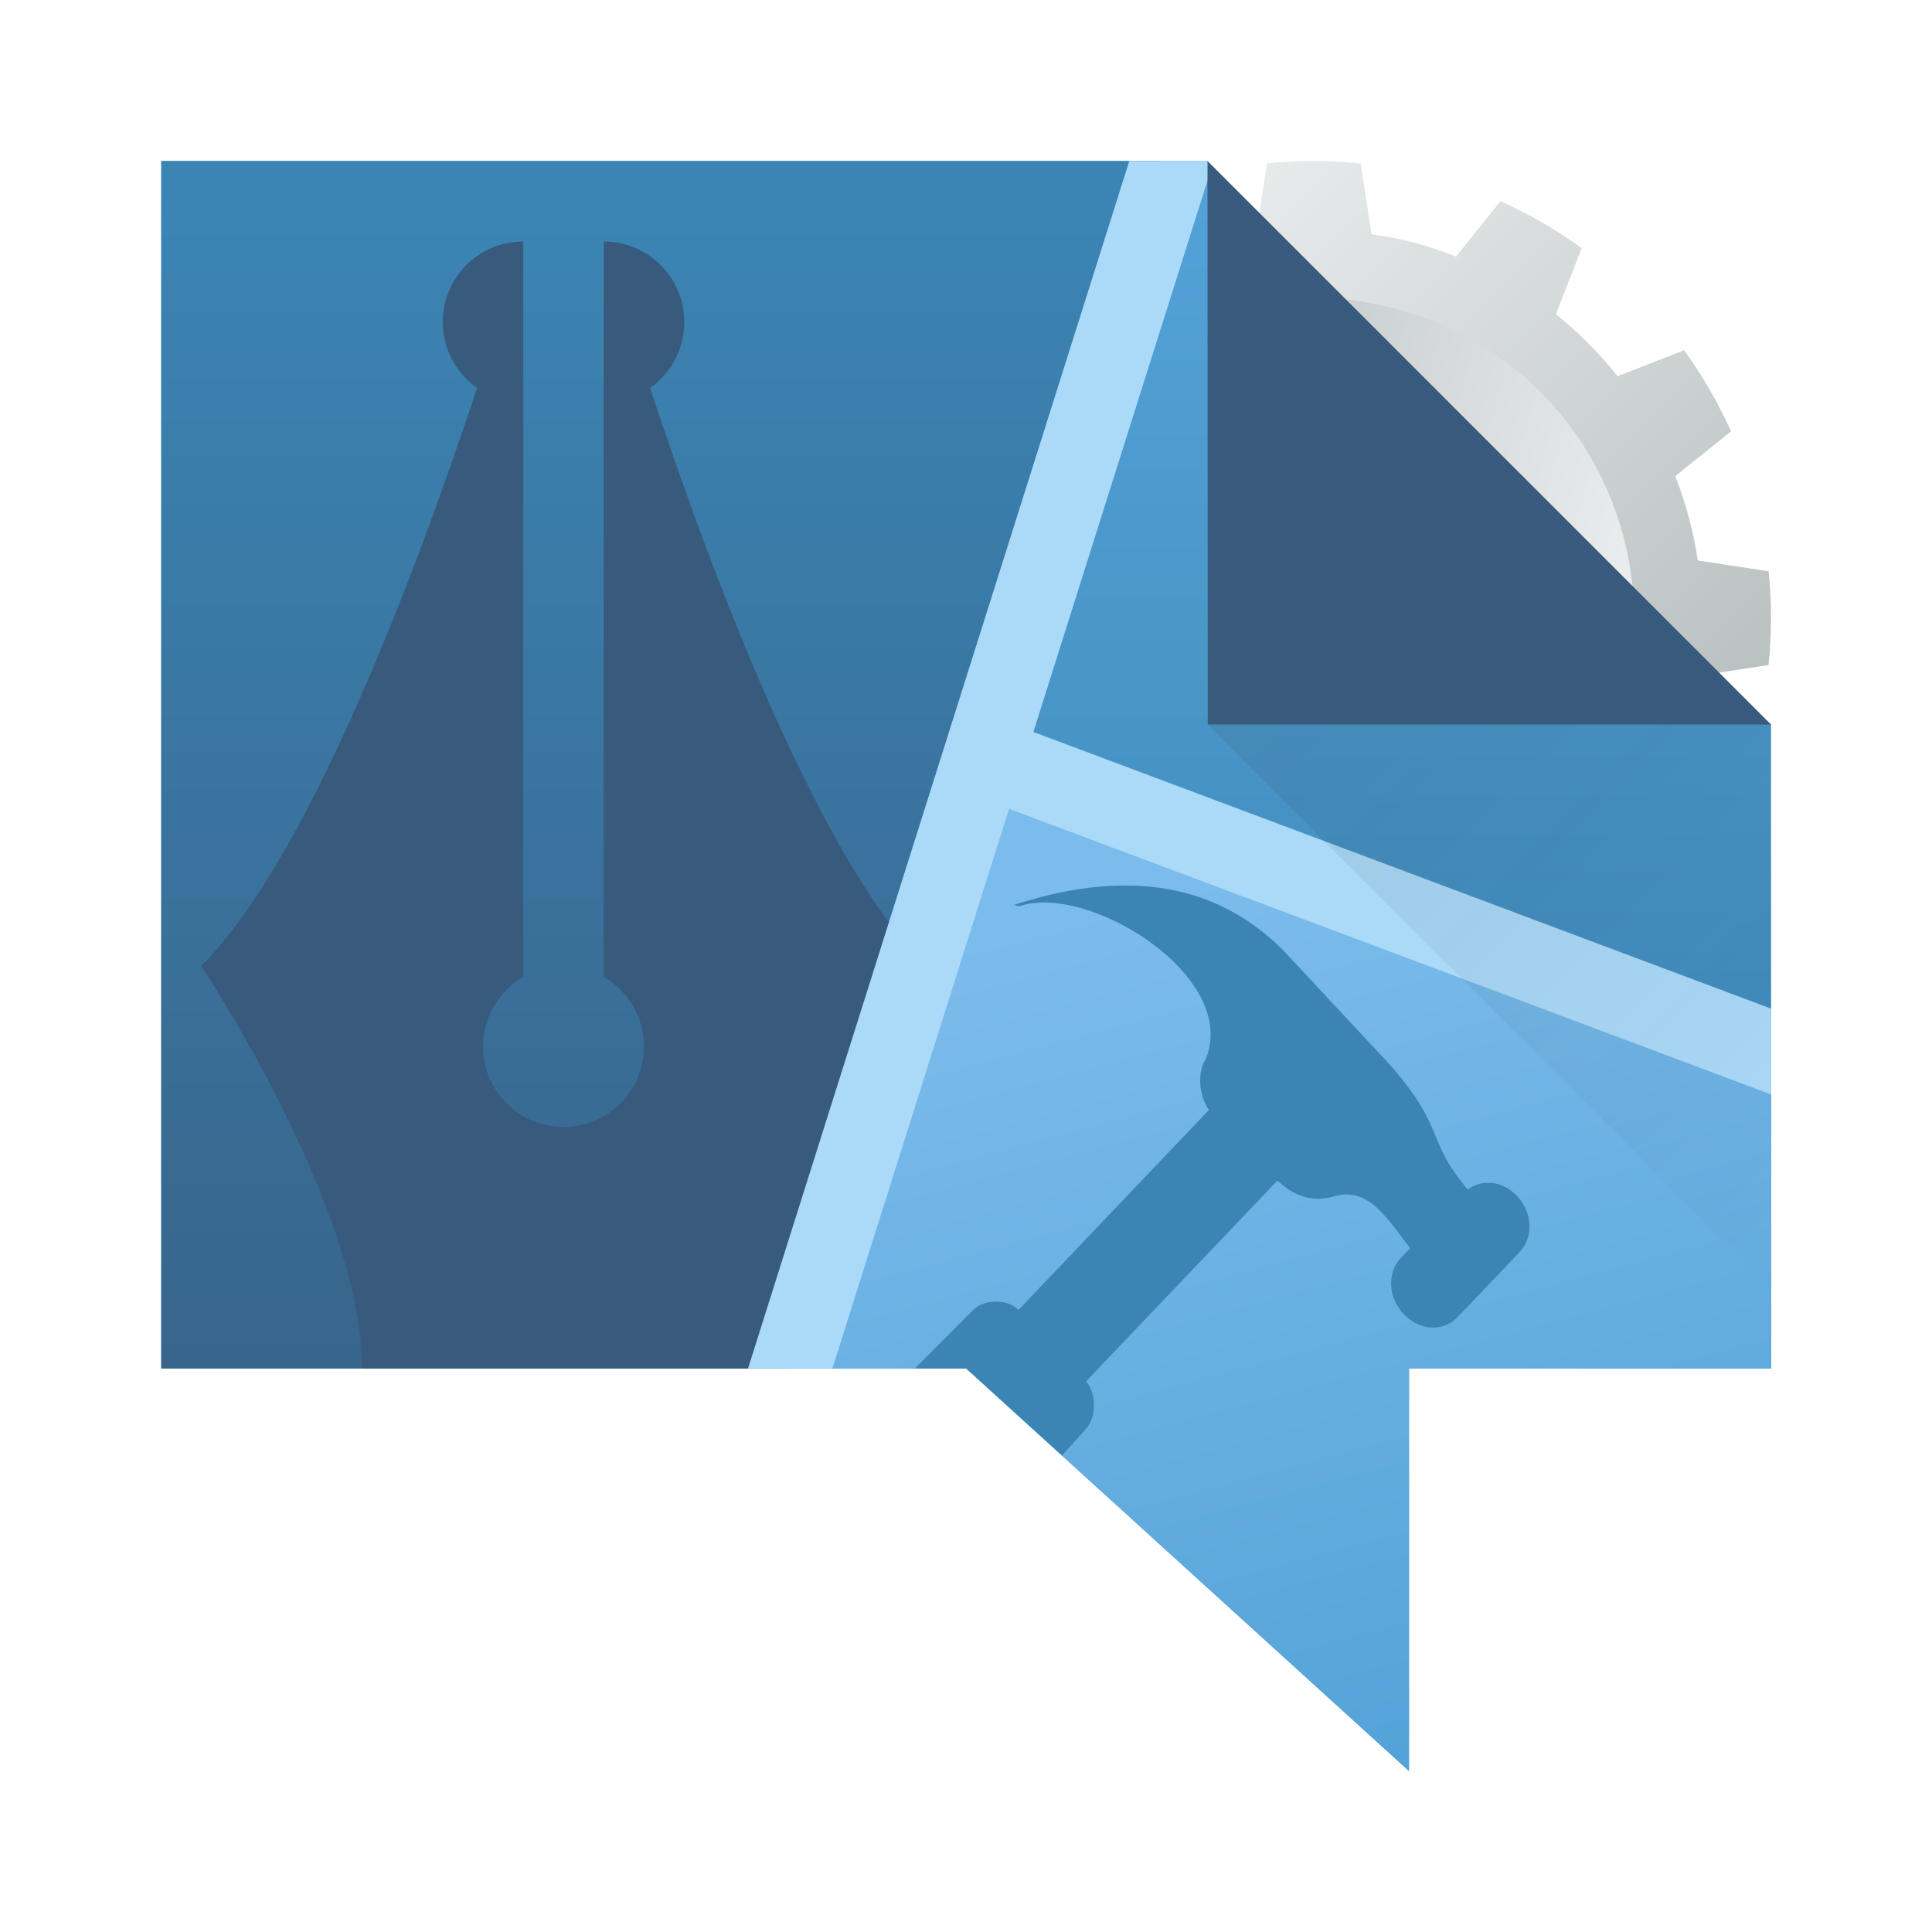
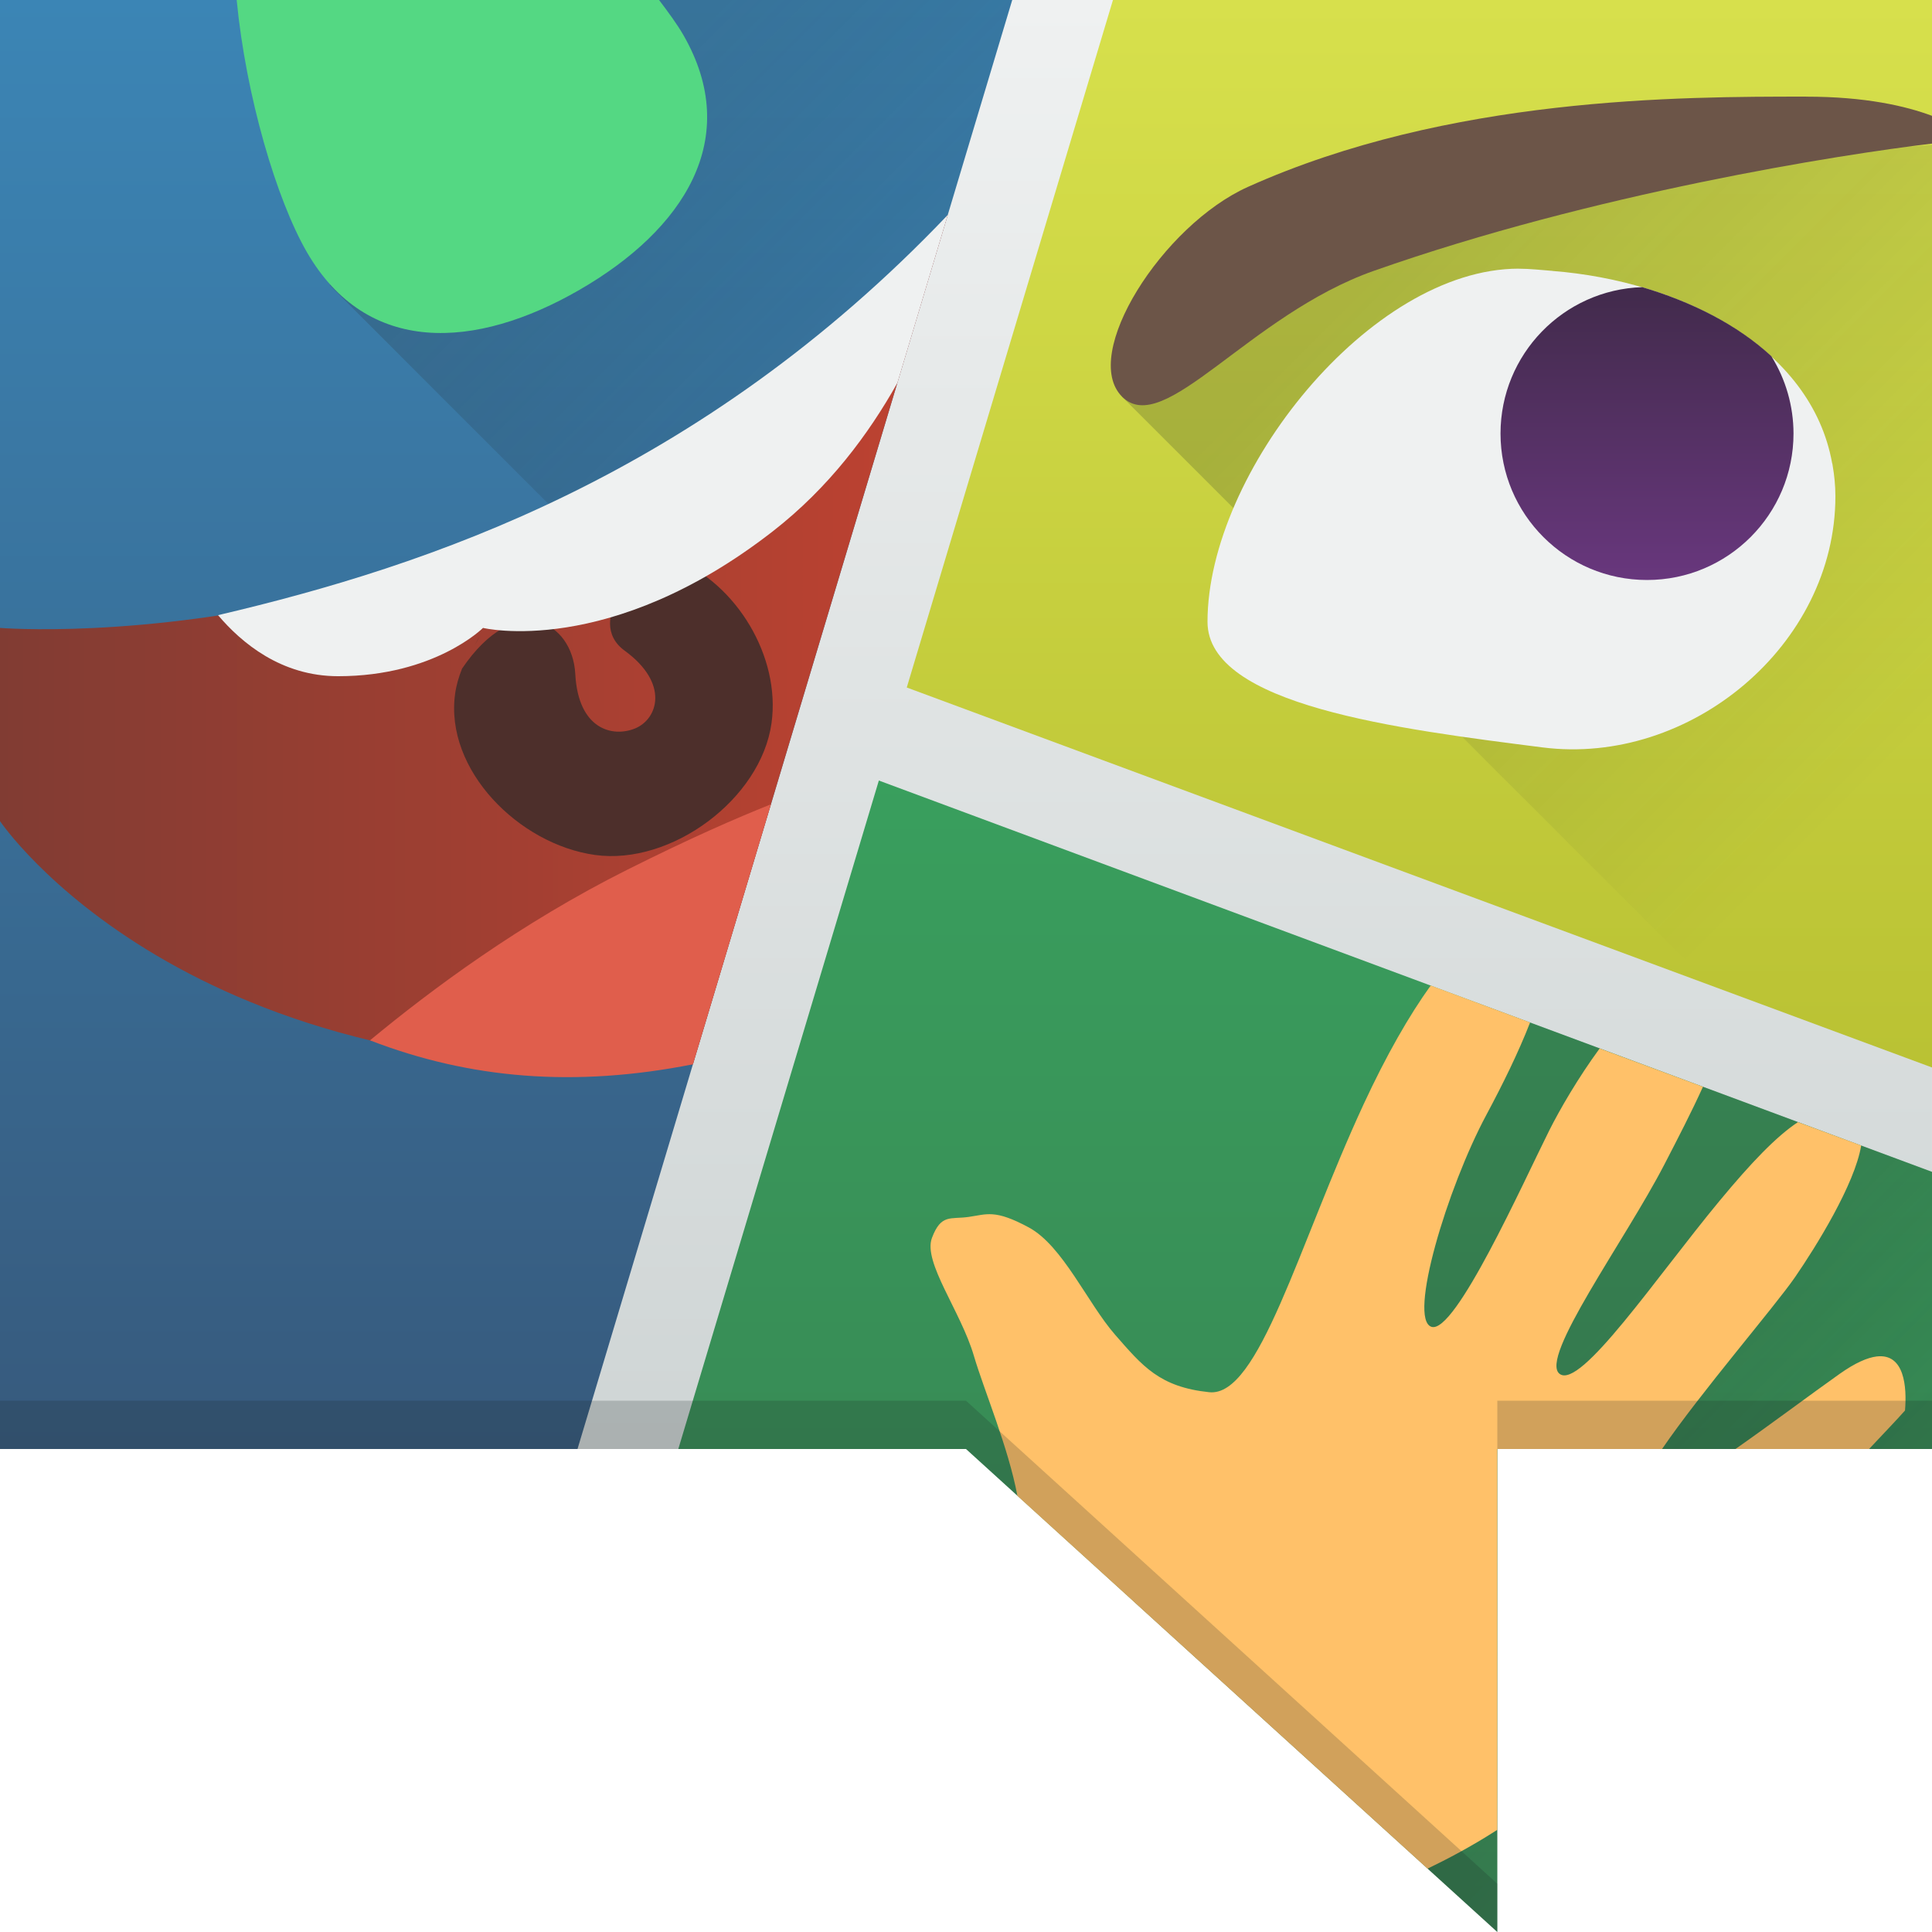
- <svg xmlns="http://www.w3.org/2000/svg" xmlns:ns2="http://www.openswatchbook.org/uri/2009/osb" xmlns:xlink="http://www.w3.org/1999/xlink" width="48" height="48" id="svg2" version="1.1">
-   <defs id="defs4">
-     <linearGradient id="linearGradient4489">
-       <stop style="stop-color:#7cbcec;stop-opacity:1" offset="0" id="stop4491" />
-       <stop style="stop-color:#54a3d8;stop-opacity:1" offset="1" id="stop4493" />
+ <svg xmlns="http://www.w3.org/2000/svg" xmlns:xlink="http://www.w3.org/1999/xlink" version="1.1" viewBox="0 0 128 128">
+   <defs>
+     <linearGradient id="linearGradient4227-4">
+       <stop stop-color="#292c2f" offset="0" />
+       <stop stop-opacity="0" offset="1" />
    </linearGradient>
-     <linearGradient id="linearGradient4481">
-       <stop style="stop-color:#3b85b5;stop-opacity:1" offset="0" id="stop4483" />
-       <stop style="stop-color:#54a3d8;stop-opacity:1" offset="1" id="stop4485" />
+     <linearGradient id="linearGradient4421" x1="394.571" x2="394.571" y1="533.798" y2="503.798" gradientUnits="userSpaceOnUse">
+       <stop stop-color="#375a7d" offset="0" />
+       <stop stop-color="#3b85b5" offset="1" />
    </linearGradient>
-     <linearGradient id="linearGradient4473">
-       <stop style="stop-color:#375a7d;stop-opacity:1" offset="0" id="stop4475" />
-       <stop style="stop-color:#3b85b5;stop-opacity:1" offset="1" id="stop4477" />
+     <linearGradient id="linearGradient4560" x1="409.528" x2="409.528" y1="544.694" y2="503.798" gradientUnits="userSpaceOnUse">
+       <stop stop-color="#377d50" offset="0" />
+       <stop stop-color="#3bb566" offset="1" />
    </linearGradient>
-     <linearGradient id="a" y1="44" x1="27" y2="33" x2="19" gradientUnits="userSpaceOnUse" gradientTransform="matrix(1,0,0,1.25,-5,-6)">
-       <stop stop-color="#18222a" id="stop7" />
-       <stop offset="1" stop-color="#566069" id="stop9" />
+     <linearGradient id="linearGradient4568" x1="409.528" x2="409.528" y1="527.93" y2="503.798" gradientUnits="userSpaceOnUse">
+       <stop stop-color="#b7bf31" offset="0" />
+       <stop stop-color="#d7e04c" offset="1" />
    </linearGradient>
-     <linearGradient id="b" y1="36" y2="32" x2="0" gradientUnits="userSpaceOnUse" gradientTransform="translate(-4.5,4)">
-       <stop stop-color="#f39c12" id="stop12" />
-       <stop offset="1" stop-color="#f5ab35" id="stop14" />
+     <linearGradient id="linearGradient4576" x1="388.571" x2="408.194" y1="517.07" y2="517.07" gradientUnits="userSpaceOnUse">
+       <stop stop-color="#813c33" offset="0" />
+       <stop stop-color="#bf4231" offset="1" />
    </linearGradient>
-     <linearGradient id="c" y1="543.8" y2="503.8" gradientUnits="userSpaceOnUse" x2="0" gradientTransform="matrix(1.125,0,0,1,-481.64,-499.8)">
-       <stop stop-color="#bd8d48" id="stop17" />
-       <stop offset="1" stop-color="#e8b971" id="stop19" />
+     <linearGradient id="linearGradient4586" x1="417.015" x2="427.468" y1="509.404" y2="519.857" gradientTransform="translate(-384.5714,-499.798)" gradientUnits="userSpaceOnUse">
+       <stop stop-color="#172525" offset="0" />
+       <stop stop-color="#172525" stop-opacity="0" offset="1" />
    </linearGradient>
-     <linearGradient id="d" y1="541.8" y2="505.8" gradientUnits="userSpaceOnUse" x2="0" gradientTransform="translate(-430.57,-499.8)">
-       <stop stop-color="#d8dcde" id="stop22" />
-       <stop offset="1" stop-color="#f9fafb" id="stop24" />
+     <linearGradient id="linearGradient4560-9" x1="419.232" x2="424.571" y1="533.798" y2="539.138" gradientTransform="translate(-384.5714,-499.798)" gradientUnits="userSpaceOnUse" xlink:href="#linearGradient4227-4" />
+     <linearGradient id="linearGradient4676" x1="399.571" x2="407.571" y1="507.798" y2="515.798" gradientTransform="translate(-384.5714,-499.798)" gradientUnits="userSpaceOnUse" xlink:href="#linearGradient4227-4" />
+     <linearGradient id="linearGradient4817" x1="402.571" x2="402.571" y1="503.798" y2="533.798" gradientUnits="userSpaceOnUse">
+       <stop stop-color="#eff1f1" offset="0" />
+       <stop stop-color="#cfd5d5" offset="1" />
    </linearGradient>
-     <linearGradient id="e" y1="542.8" y2="504.8" gradientUnits="userSpaceOnUse" x2="0" gradientTransform="translate(-430.57,-499.8)">
-       <stop stop-color="#977a5c" id="stop27" />
-       <stop offset="1" stop-color="#9d8062" id="stop29" />
+     <linearGradient id="linearGradient4216" x1="422.671" x2="422.671" y1="515.806" y2="509.946" gradientUnits="userSpaceOnUse">
+       <stop stop-color="#68377d" offset="0" />
+       <stop stop-color="#432b4d" offset="1" />
    </linearGradient>
-     <linearGradient id="f" y1="4" x1="11" y2="22.13" x2="29.13" gradientUnits="userSpaceOnUse" gradientTransform="translate(7 4)">
-       <stop id="stop32" />
-       <stop offset="1" stop-opacity="0" id="stop34" />
-     </linearGradient>
-     <linearGradient id="g" y1="4" x1="8" y2="32" x2="21" gradientUnits="userSpaceOnUse" gradientTransform="translate(7,4)">
-       <stop stop-color="#bdc3c7" id="stop37" />
-       <stop offset="1" stop-color="#7f8c8d" id="stop39" />
-     </linearGradient>
-     <linearGradient xlink:href="#f" id="h" y1="8.773" x1="21.57" y2="29.2" x2="42" gradientUnits="userSpaceOnUse" />
-     <linearGradient xlink:href="#f" id="i" y1="39" x1="14" y2="46" x2="21" gradientUnits="userSpaceOnUse" gradientTransform="translate(-46,0)" />
-     <linearGradient gradientTransform="matrix(-1,0,0,1,432.57,499.8)" x2="0" gradientUnits="userSpaceOnUse" y2="4" y1="44" id="a-3">
-       <stop id="stop4218" stop-color="#197cf1" />
-       <stop id="stop4220" stop-color="#20bcfa" offset="1" />
-     </linearGradient>
-     <linearGradient gradientTransform="translate(25,-6)" gradientUnits="userSpaceOnUse" x2="0" y2="509.8" y1="515.8" id="b-6">
-       <stop id="stop4223" stop-color="#c61423" />
-       <stop id="stop4225" stop-color="#dc2b41" offset="1" />
-     </linearGradient>
-     <linearGradient gradientTransform="translate(-359.57-505.8)" gradientUnits="userSpaceOnUse" x2="418.57" y2="533.8" x1="388.57" y1="503.8" id="c-7">
-       <stop id="stop4228" stop-color="#292c2f" />
-       <stop id="stop4230" stop-opacity="0" offset="1" />
-     </linearGradient>
-     <linearGradient gradientTransform="translate(384.57,499.8)" gradientUnits="userSpaceOnUse" x2="0" y2="5" y1="9" id="d-5">
-       <stop id="stop4233" stop-color="#f7aeb4" />
-       <stop id="stop4235" stop-color="#f8d4d9" offset="1" />
-     </linearGradient>
-     <linearGradient gradientTransform="translate(-384.57,-499.8)" gradientUnits="userSpaceOnUse" x2="428.78" y2="510.8" x1="422.85" y1="504.87" id="e-3" xlink:href="#c-7" />
-     <linearGradient gradientTransform="matrix(0.99522,0.0977,-0.0977,0.99522,385.61,496.52)" gradientUnits="userSpaceOnUse" x2="33.466" y2="30.733" x1="23.719" y1="20.985" id="a-5">
-       <stop id="stop4283" />
-       <stop id="stop4285" stop-opacity="0" offset="1" />
-     </linearGradient>
-     <linearGradient gradientTransform="translate(0.006,0)" x2="0" gradientUnits="userSpaceOnUse" y2="4" y1="44" id="b-62">
-       <stop id="stop4288" stop-color="#2f74c8" />
-       <stop id="stop4290" stop-color="#4699d7" offset="1" />
-     </linearGradient>
-     <linearGradient gradientTransform="translate(31,10)" gradientUnits="userSpaceOnUse" x2="0" y2="492.8" y1="522.8" id="c-9">
-       <stop id="stop4293" stop-color="#7cbaf8" />
-       <stop id="stop4295" stop-color="#f4fcff" offset="1" />
-     </linearGradient>
-     <linearGradient gradientTransform="translate(0.006,0)" x2="0" gradientUnits="userSpaceOnUse" y2="4" y1="44" id="b-62-1">
-       <stop id="stop4288-2" stop-color="#2f74c8" />
-       <stop id="stop4290-7" stop-color="#4699d7" offset="1" />
-     </linearGradient>
-     <linearGradient x2="36" gradientUnits="userSpaceOnUse" y2="1040.36" x1="13" y1="1016.36" id="a-9">
-       <stop id="stop4388" stop-color="#292c2f" />
-       <stop id="stop4390" stop-opacity="0" offset="1" />
-     </linearGradient>
-     <linearGradient gradientUnits="userSpaceOnUse" x2="0" y2="4" y1="44" id="b-3">
-       <stop id="stop4393" stop-color="#7cbaf8" />
-       <stop id="stop4395" stop-color="#f4fcff" offset="1" style="stop-color:#f4fcff;stop-opacity:1" />
-     </linearGradient>
-     <linearGradient gradientTransform="matrix(1.02857,0,0,1.2,-5.314,-4.8)" gradientUnits="userSpaceOnUse" x2="0" y2="9" y1="39" id="c-6">
-       <stop id="stop4398" stop-color="#197cf1" />
-       <stop id="stop4400" stop-color="#20bcfa" offset="1" />
-     </linearGradient>
-     <linearGradient gradientTransform="translate(-53.39,-40.971)" gradientUnits="userSpaceOnUse" x2="34.764" y2="29.398" x1="17.03" y1="13.444" id="a-0">
-       <stop id="stop4437" stop-color="#375a7d" />
-       <stop id="stop4439" stop-color="#377d50" offset="1" />
-     </linearGradient>
-     <linearGradient gradientTransform="translate(58.788 33.941)" gradientUnits="userSpaceOnUse" x2="-14.394" x1="-44.39" id="b-626">
-       <stop id="stop4442" stop-color="#b0b8b8" />
-       <stop id="stop4444" stop-color="#eff1f1" offset="1" />
-     </linearGradient>
-     <linearGradient gradientUnits="userSpaceOnUse" x2="-18.1" y2="-11.201" x1="-42.779" y1="-25.453" id="c-1">
-       <stop id="stop4447" stop-color="#338173" />
-       <stop id="stop4449" stop-color="#54d883" offset="1" />
-     </linearGradient>
-     <linearGradient gradientUnits="userSpaceOnUse" x2="27.05" x1="13.864" id="d-8">
-       <stop id="stop4452" stop-color="#7ceca4" />
-       <stop id="stop4454" stop-color="#e5fbf7" offset="1" />
-     </linearGradient>
-     <linearGradient gradientUnits="userSpaceOnUse" x2="40" y2="39" x1="24" y1="23" id="e-7">
-       <stop id="stop4457" stop-color="#292c2f" />
-       <stop id="stop4459" stop-opacity="0" offset="1" />
-     </linearGradient>
-     <linearGradient gradientTransform="matrix(-0.96593,-0.25882,0.25882,-0.96593,40.971,53.39)" gradientUnits="userSpaceOnUse" x2="40" y2="37" x1="3.242" y1="15.778" id="f-9" xlink:href="#b-626" />
-     <linearGradient xlink:href="#b-626-0" id="linearGradient4520-2" gradientUnits="userSpaceOnUse" gradientTransform="translate(58.788,33.941)" x1="-44.39" x2="-14.394" />
-     <linearGradient gradientTransform="translate(58.788,33.941)" gradientUnits="userSpaceOnUse" x2="-14.394" x1="-44.39" id="b-626-0">
-       <stop id="stop4442-2" stop-color="#b0b8b8" />
-       <stop id="stop4444-3" stop-color="#eff1f1" offset="1" />
-     </linearGradient>
-     <linearGradient gradientTransform="translate(58.788,33.941)" gradientUnits="userSpaceOnUse" x2="-14.394" x1="-44.39" id="linearGradient4535">
-       <stop id="stop4537" stop-color="#b0b8b8" />
-       <stop id="stop4539" stop-color="#eff1f1" offset="1" />
-     </linearGradient>
-     <linearGradient xlink:href="#b-626" id="linearGradient4569" gradientUnits="userSpaceOnUse" gradientTransform="matrix(-0.96593,-0.25882,0.25882,-0.96593,40.971,53.39)" x1="3.242" y1="15.778" x2="40" y2="37" />
-     <linearGradient xlink:href="#e-7" id="linearGradient4281" x1="30" y1="17" x2="45" y2="32" gradientUnits="userSpaceOnUse" />
-     <linearGradient ns2:paint="solid" id="linearGradient5777">
-       <stop id="stop5779" offset="0" style="stop-color:#000000;stop-opacity:1;" />
-     </linearGradient>
-     <linearGradient xlink:href="#linearGradient4473" id="linearGradient4479" x1="9.721" y1="43.875" x2="9.721" y2="4.5" gradientUnits="userSpaceOnUse" />
-     <linearGradient xlink:href="#linearGradient4481" id="linearGradient4487" x1="23.631" y1="32.875" x2="23.631" y2="3.75" gradientUnits="userSpaceOnUse" />
-     <linearGradient xlink:href="#linearGradient4489" id="linearGradient4495" x1="27.541" y1="22.375" x2="33.329" y2="43.978" gradientUnits="userSpaceOnUse" />
  </defs>
-   <g transform="matrix(0.5681459,0,0,0.5681459,19.00595,1.722965)" style="color:#000000;stroke-width:3;stroke-linejoin:round" id="g4464-5">
-     <circle cx="29.394" cy="16.971" r="15" transform="matrix(0.9659258,0.258819,-0.258819,0.9659258,0,0)" id="circle4466-9" style="fill:url(#linearGradient4520-2);stroke-linecap:round" />
-     <path d="m 21.952,43.884 a 20,20 0 0 0 4.097,0.006 l 0.475,-3.1 a 17,17 0 0 0 3.687,-0.985 l 1.956,2.441 a 20,20 0 0 0 3.549,-2.054 l -1.135,-2.911 a 17,17 0 0 0 2.71,-2.695 l 2.893,1.127 a 20,20 0 0 0 2.05,-3.553 l -2.422,-1.941 a 17,17 0 0 0 0.609,-1.819 17,17 0 0 0 0.369,-1.877 l 3.094,-0.475 a 20,20 0 0 0 0.006,-4.097 l -3.1,-0.475 a 17,17 0 0 0 -0.985,-3.687 l 2.441,-1.956 a 20,20 0 0 0 -2.054,-3.549 l -2.911,1.135 a 17,17 0 0 0 -2.695,-2.71 L 35.713,7.816 A 20,20 0 0 0 32.159,5.766 L 30.22,8.188 A 17,17 0 0 0 28.4,7.579 17,17 0 0 0 26.523,7.21 L 26.05,4.116 A 20,20 0 0 0 21.953,4.11 L 21.476,7.21 A 17,17 0 0 0 17.789,8.196 L 15.833,5.755 a 20,20 0 0 0 -3.549,2.054 l 1.135,2.911 a 17,17 0 0 0 -2.71,2.695 L 7.816,12.287 a 20,20 0 0 0 -2.05,3.553 l 2.422,1.941 A 17,17 0 0 0 7.579,19.6 17,17 0 0 0 7.21,21.476 l -3.094,0.475 a 20,20 0 0 0 -0.006,4.097 l 3.1,0.475 a 17,17 0 0 0 0.985,3.687 l -2.441,1.956 a 20,20 0 0 0 2.054,3.549 l 2.911,-1.135 a 17,17 0 0 0 2.695,2.71 l -1.127,2.893 a 20,20 0 0 0 3.553,2.05 l 1.941,-2.422 a 17,17 0 0 0 1.819,0.609 17,17 0 0 0 1.877,0.369 z m -1.575,-6.361 a 14,14 0 0 1 -9.899,-17.146 14,14 0 0 1 17.146,-9.899 14,14 0 0 1 9.899,17.146 14,14 0 0 1 -17.146,9.899" id="path4468-2" style="fill:url(#linearGradient4569)" />
+   <g transform="translate(-384.5714,-499.798)">
+     <g transform="matrix(3.199994,0,0,3.199994,-858.8545,-1112.352)">
+       <rect x="388.571" y="503.798" width="40" height="30" fill="url(#linearGradient4817)" />
+       <path d="m388.571 503.798v30h11.957l9-30h-20.957z" fill="url(#linearGradient4421)" fill-rule="evenodd" />
+       <path transform="translate(384.5714,499.798)" d="M 17.646,4 10.828,9.906 20.334,19.412 24.957,4 Z" fill="url(#linearGradient4676)" opacity=".2" />
+       <path d="m411.614 503.798-4.269 14.234 21.227 7.867v-22.102h-16.957z" fill="url(#linearGradient4568)" fill-rule="evenodd" />
+       <path transform="translate(384.5714,499.798)" d="M 44,7 30,8 27.23,12.213 39.422,24.404 44,26.102 Z" fill="url(#linearGradient4586)" opacity=".2" />
+       <path d="m406.767 519.958-4.152 13.84h5.957l11 10v-10h9v-5.738z" fill="url(#linearGradient4560)" fill-rule="evenodd" />
+       <path d="m408.194 508.247c-7.994 9.513-19.623 8.551-19.623 8.551v4s3.855 5.737 14.346 5.035z" fill="url(#linearGradient4576)" />
+       <path d="m402.547 515.369c-0.761 4e-3 -1.894 1.28-1.042 1.901 0.933 0.681 0.683 1.417 0.216 1.609-0.467 0.192-1.178 0.02-1.239-1.126-0.058-1.091-1.235-1.745-2.344-0.113-0.069 0.173-0.12 0.347-0.144 0.522-0.219 1.576 1.321 3.118 2.897 3.337 1.576 0.219 3.435-1.155 3.654-2.731 0.19-1.37-0.722-2.882-1.999-3.398zm-4.048 1.616c-0.042 0.058-0.069 0.12-0.106 0.18z" fill="#4d2f2b" />
+       <path transform="translate(384.5714,499.798)" d="M 23.623,8.449 C 18.476,13.852 12.852,15.719 8.514,16.736 8.998,17.307 9.82,18 11,18 c 2,0 3,-1 3,-1 0,0 2.614,0.635 6,-2 1.166,-0.908 1.984,-2.012 2.58,-3.074 z" fill="#eff1f1" />
+       <path transform="translate(384.5714,499.798)" d="m19.961 20.652c-0.739 0.296-1.639 0.687-2.961 1.348-2.231 1.116-4.078 2.495-5.34 3.539 2.061 0.796 4.231 0.981 6.686 0.496z" fill="#e05e4c" />
+       <path transform="translate(384.5714,499.798)" d="M 34.568,24.758 27.479,37.162 35,44 V 34 h 9 v -5.738 z" fill="url(#linearGradient4560-9)" fill-rule="evenodd" opacity=".2" />
+       <path transform="translate(384.5714,499.798)" d="m33.621 24.404c-0.444 0.617-0.914 1.434-1.391 2.463-1.354 2.924-2.166 6.065-3.195 5.957-1.029-0.108-1.379-0.539-1.949-1.191-0.57-0.653-1.083-1.842-1.787-2.221s-0.865-0.271-1.244-0.217c-0.379 0.054-0.57-0.068-0.76 0.434-0.19 0.502 0.596 1.517 0.867 2.438 0.212 0.721 0.716 1.902 0.902 2.902l8.492 7.719c0.395-0.191 0.893-0.449 1.443-0.803v-7.885h3.412c0.785-1.152 2.339-2.955 2.754-3.559 0.435-0.632 1.237-1.923 1.369-2.725l-1.309-0.484c-0.446 0.294-0.968 0.838-1.631 1.639-1.3 1.57-2.87 3.899-3.303 3.574-0.433-0.325 1.354-2.762 2.166-4.332 0.289-0.558 0.568-1.099 0.801-1.613l-2.139-0.793c-0.445 0.606-0.828 1.268-1.045 1.701-0.542 1.083-1.95 4.225-2.438 4.062-0.487-0.162 0.324-2.87 1.137-4.387 0.335-0.625 0.664-1.292 0.906-1.914zm9.234 7.68c-0.192 0.023-0.443 0.131-0.768 0.361-0.588 0.416-1.406 1.03-2.156 1.555h2.766c0.245-0.263 0.566-0.595 0.744-0.797 0.041-0.487-0.01-1.188-0.586-1.119z" fill="#ffc169" />
+       <path transform="translate(384.5714,499.798)" d="m35.445 9.562c-3.081 0-6.445 4.231-6.445 7.312 0 1.733 3.954 2.22 6.934 2.6 3.057 0.389 6.066-2.118 6.066-5.199 0-0.225-0.023-0.441-0.059-0.65v-2e-3c-0.002-0.01-0.004-0.019-0.006-0.029-7e-5 -3.89e-4 -0.002-0.002-2e-3 -2e-3 -0.434-2.421-3.142-3.775-5.785-3.982-0.003-2.076e-4 -0.005-0.002-0.008-0.002-0.232-0.018-0.466-0.045-0.695-0.045z" fill="#eff1f1" />
+       <path d="m425.965 505.798c-2.606 0-7.394 0-11.556 1.869-1.772 0.796-3.475 3.475-2.606 4.344 0.869 0.869 2.622-1.693 5.213-2.606 4.556-1.606 9.648-2.408 11.556-2.634v-0.575c-0.547-0.204-1.379-0.397-2.606-0.397z" fill="#6c5548" />
+       <path d="m422.573 509.743a3.033 3.033 0 0 0-2.935 3.03 3.033 3.033 0 0 0 3.033 3.033 3.033 3.033 0 0 0 3.033-3.033 3.033 3.033 0 0 0-0.459-1.601c-0.712-0.657-1.655-1.128-2.673-1.429z" fill="url(#linearGradient4216)" />
+       <path transform="translate(384.5714,499.798)" d="m8.9 4c0.194 2 0.824 4.129 1.453 5.219 1.243 2.152 3.494 2.024 5.646 0.781 2.152-1.243 3.389-3.129 2.146-5.281-0.126-0.218-0.309-0.467-0.5-0.719z" fill="#54d883" />
+       <path transform="translate(384.5714,499.798)" d="m4 33v1h20l11 10v-1l-11-10h-5.957zm31 0v1h9v-1z" fill="#172525" opacity=".2" />
+     </g>
  </g>
-   <path d="m 4.006,4 0,30 20,0 11,10 0,-10 9,0 L 44,18 34,14 30,4 Z" id="path4299" style="fill:url(#linearGradient4487);fill-rule:evenodd;fill-opacity:1" />
-   <path style="fill:url(#linearGradient4495);fill-rule:evenodd;fill-opacity:1" d="M 25 19 L 19.166 34 L 24.006 34 L 35.006 44 L 35.006 34 L 44.006 34 L 44.004 26.238 L 25 19 z " id="path4299-5" />
-   <path style="fill:url(#linearGradient4479);fill-rule:evenodd;opacity:1;fill-opacity:1" d="M 4.006 4 L 4.006 34 L 19.615 34 L 28.846 4 L 4.006 4 z " id="path4299-3" />
-   <g id="g63" transform="translate(-5,-2)" style="fill:#375a7d;fill-opacity:1;stroke-linejoin:bevel">
-     <path d="m 18,8 a 2,2 0 0 0 -2,2 2,2 0 0 0 0.855,1.637 C 15.389,16.06 12.71,23.29 10,26 c 0,0 4,6 4,10 l 10,0 C 24,32 28,26 28,26 25.29,23.29 22.613,16.07 21.15,11.639 A 2,2 0 0 0 22,10 2,2 0 0 0 20,8 l 0,18.27 c 0.618,0.357 0.999,1.017 1,1.73 0,1.105 -0.895,2 -2,2 -1.105,0 -2,-0.895 -2,-2 0.001,-0.713 0.382,-1.372 1,-1.729 L 18,12 Z" id="path65" style="fill:#375a7d;fill-opacity:1;stroke-width:2" />
-   </g>
-   <path style="color:#000000;font-style:normal;font-variant:normal;font-weight:normal;font-stretch:normal;font-size:medium;line-height:normal;font-family:sans-serif;text-indent:0;text-align:start;text-decoration:none;text-decoration-line:none;text-decoration-style:solid;text-decoration-color:#000000;letter-spacing:normal;word-spacing:normal;text-transform:none;direction:ltr;block-progression:tb;writing-mode:lr-tb;baseline-shift:baseline;text-anchor:start;white-space:normal;clip-rule:nonzero;display:inline;overflow:visible;visibility:visible;opacity:1;isolation:auto;mix-blend-mode:normal;color-interpolation:sRGB;color-interpolation-filters:linearRGB;solid-color:#000000;solid-opacity:1;fill:#abdaf9;fill-opacity:1;fill-rule:evenodd;stroke:none;stroke-width:2;stroke-linecap:butt;stroke-linejoin:miter;stroke-miterlimit:4;stroke-dasharray:none;stroke-dashoffset:0;stroke-opacity:1;color-rendering:auto;image-rendering:auto;shape-rendering:auto;text-rendering:auto;enable-background:accumulate" d="M 28.057 4 L 18.584 34 L 20.68 34 L 25.07 20.094 L 44.004 27.193 L 44.002 25.059 L 25.674 18.186 L 30.086 4.215 L 30 4 L 28.057 4 z " id="path4283" />
-   <path d="M 30.006,18 44,18 30,4 Z" id="path4299-0" style="fill:#375a7d;fill-rule:evenodd" />
-   <path d="M 43.994,18 30,18 44,32 Z" id="path4299-0-3" style="fill:url(#linearGradient4281);fill-rule:evenodd;fill-opacity:1;opacity:0.1" />
-   <path style="display:inline;opacity:1;fill:#3b85b5;fill-opacity:1;enable-background:new" d="M 27.865 22 C 26.983 22.011 26.078 22.194 25.184 22.484 L 25.328 22.516 C 27.015 21.927 30.801 24.246 29.957 26.312 C 29.743 26.637 29.779 27.214 30.037 27.576 L 25.303 32.545 C 25.037 32.267 24.449 32.273 24.178 32.545 L 22.732 34 L 24.006 34 L 26.385 36.162 L 26.984 35.498 C 27.242 35.214 27.244 34.603 26.984 34.322 C 26.984 34.322 26.988 34.318 26.984 34.318 L 31.738 29.332 C 32.24 29.807 32.714 29.848 33.164 29.719 C 34.033 29.469 34.517 30.36 35.037 31.012 L 34.801 31.254 C 34.453 31.622 34.488 32.244 34.877 32.652 C 35.266 33.061 35.86 33.095 36.207 32.73 L 37.76 31.102 C 38.107 30.733 38.075 30.114 37.684 29.707 C 37.332 29.337 36.822 29.288 36.467 29.553 C 35.402 28.299 35.961 28.11 34.557 26.479 L 31.926 23.658 C 30.741 22.439 29.335 21.982 27.865 22 z " id="Developer-5" />
</svg>
